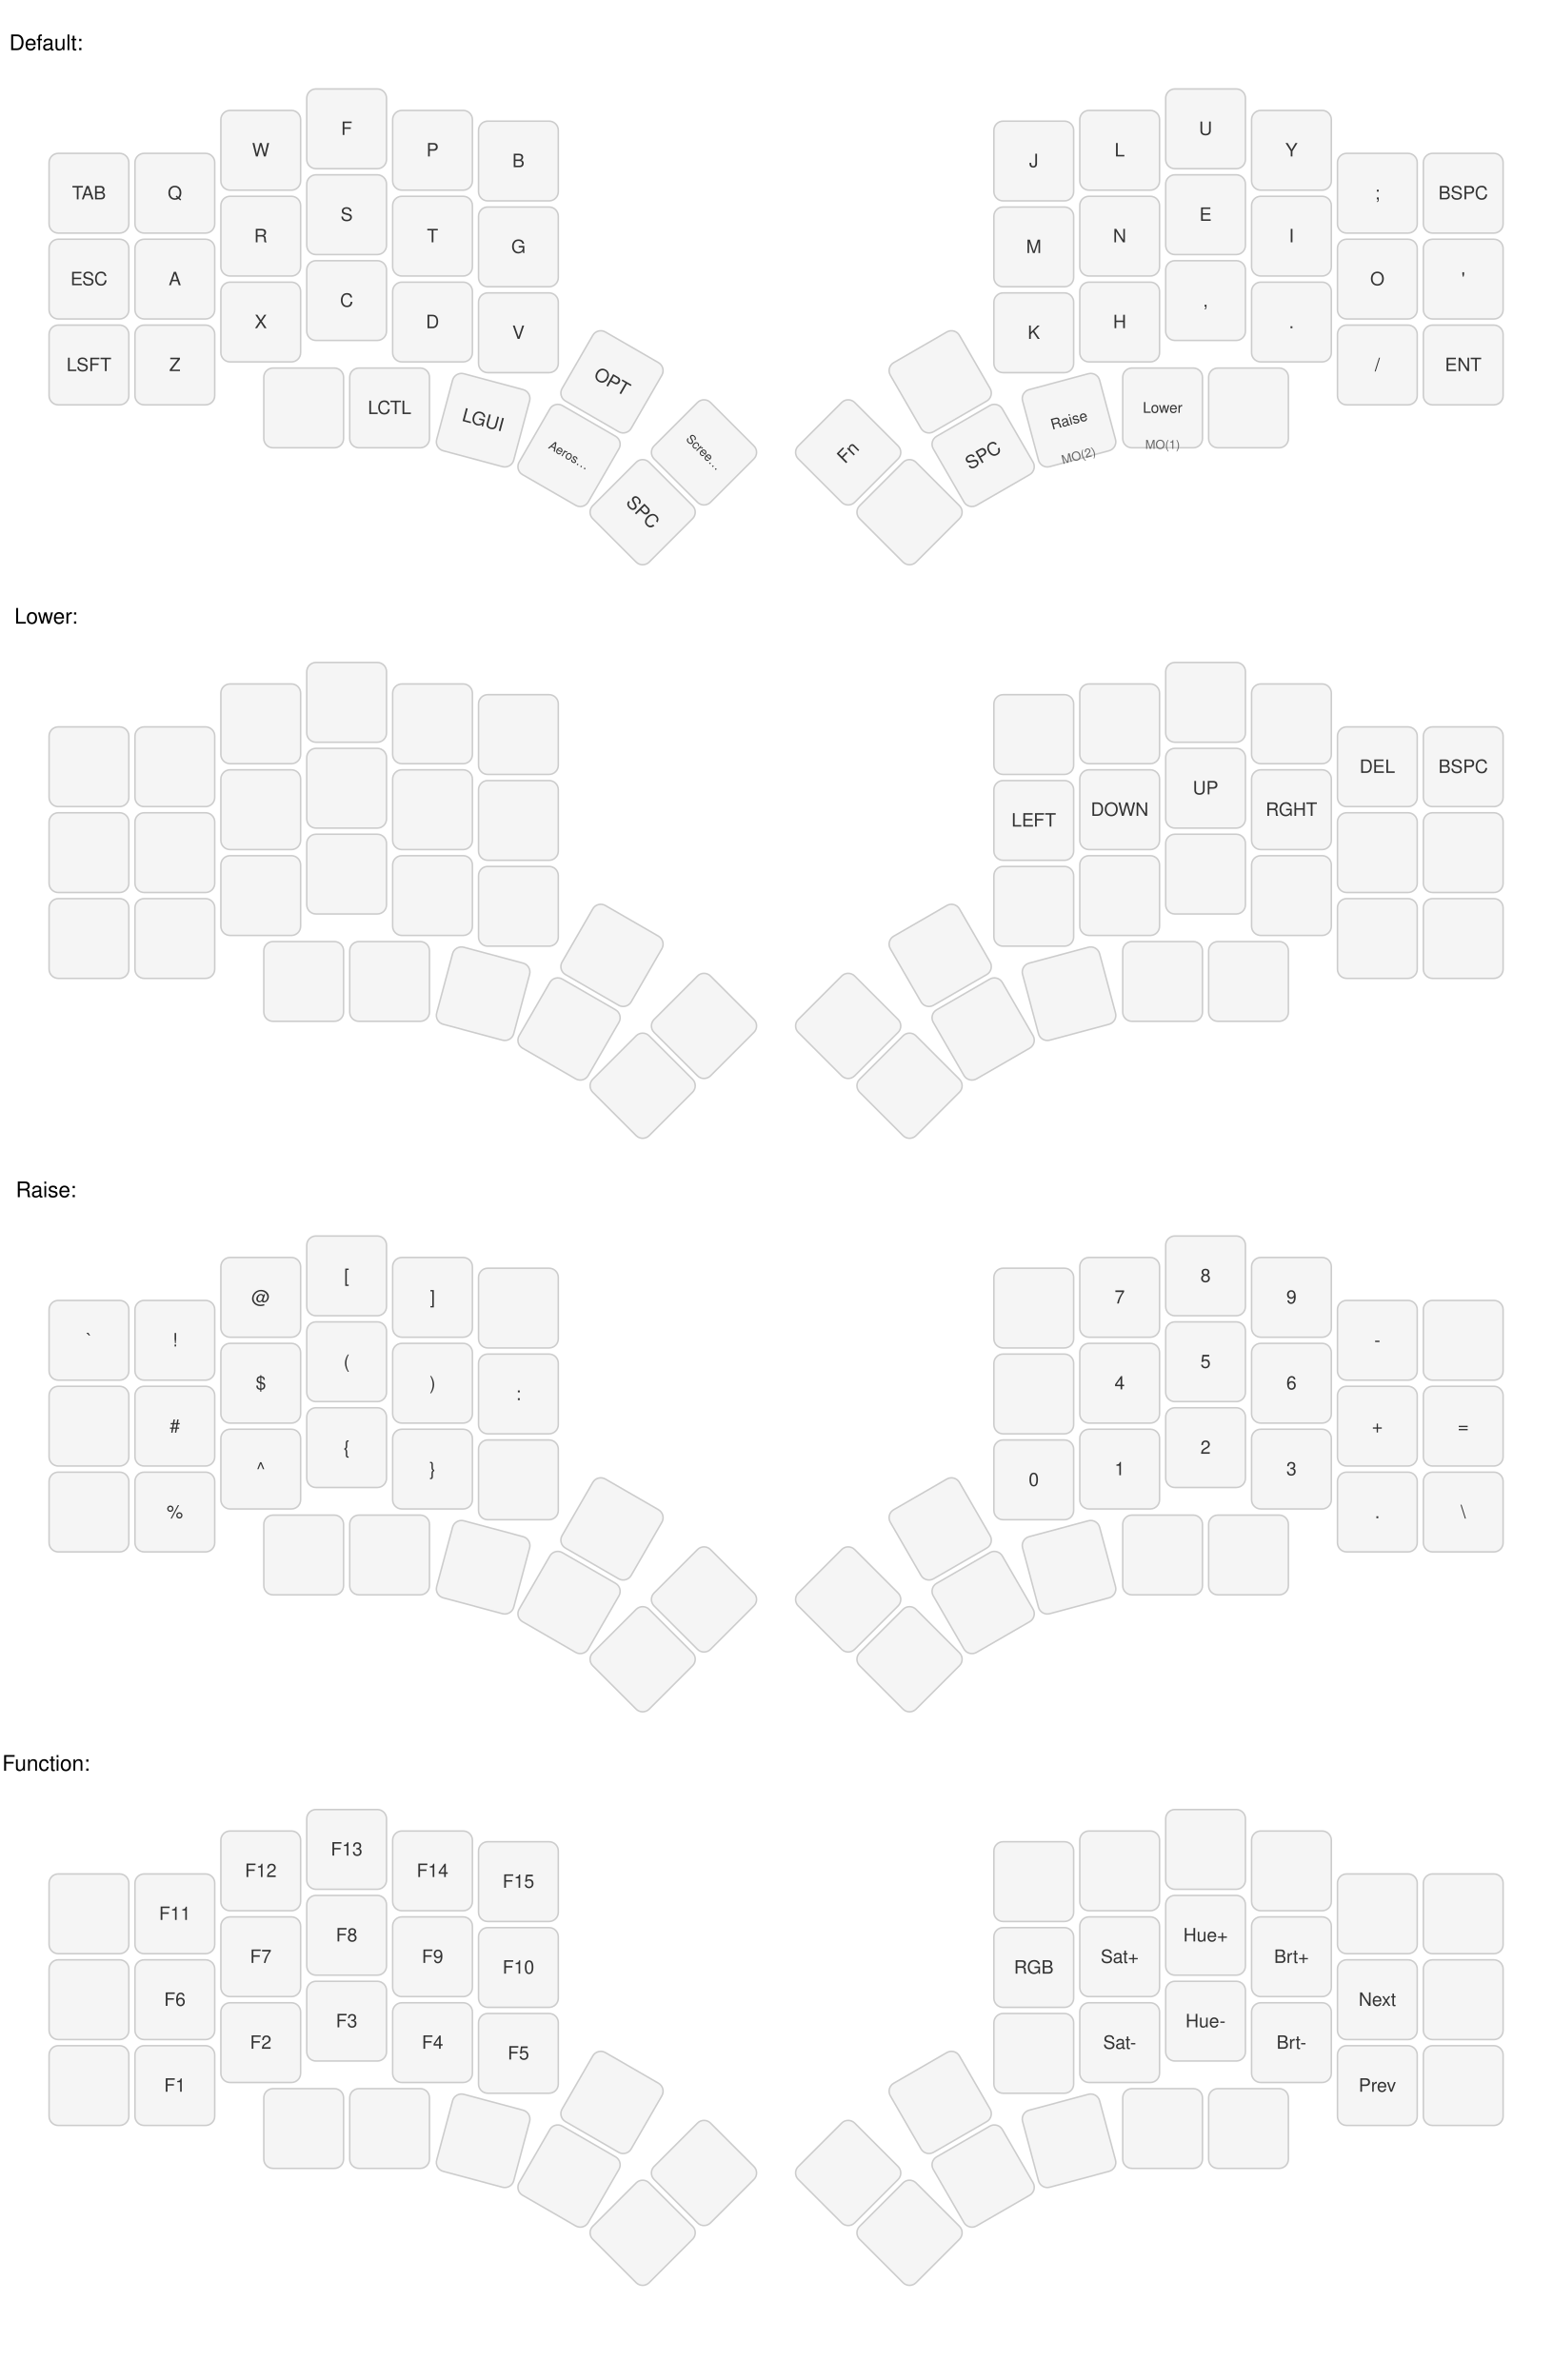
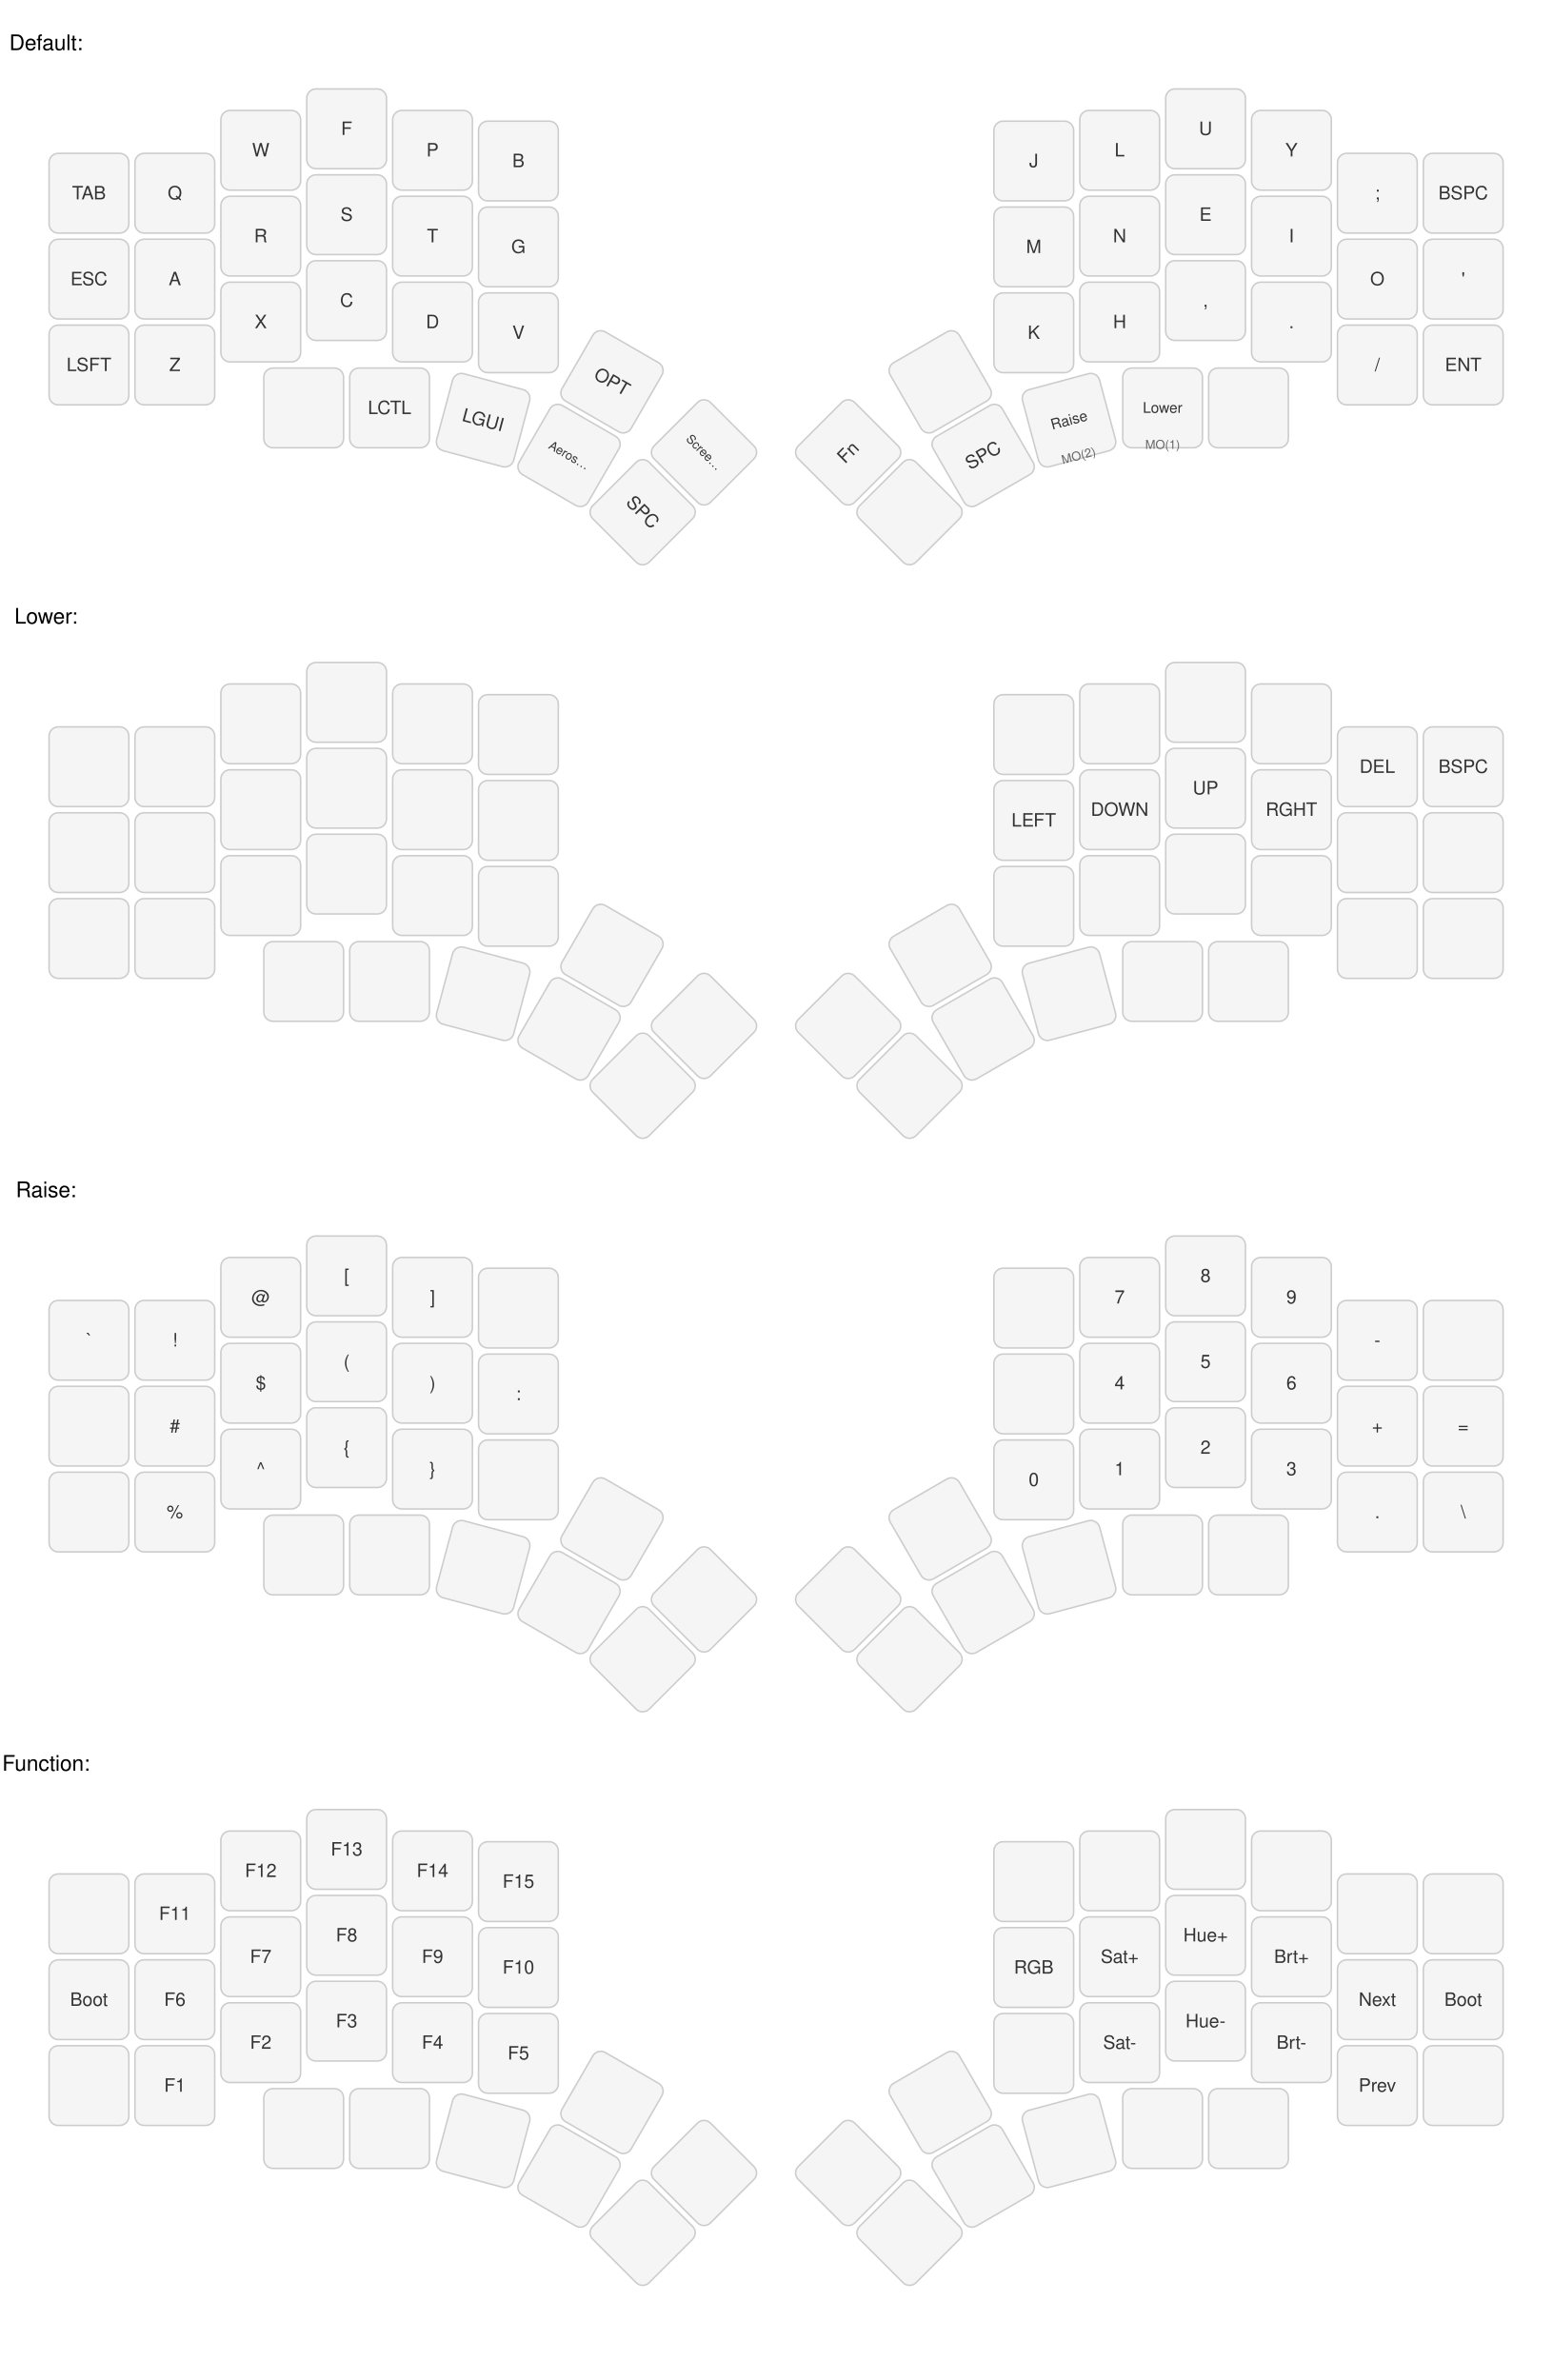
<svg xmlns="http://www.w3.org/2000/svg" width="1012" height="1552" viewBox="0 0 1012 1552" class="keymap">
  <style>svg {
  font-family: -apple-system, BlinkMacSystemFont, "SF Pro Text", "Helvetica Neue", Helvetica, Arial, sans-serif;
  font-size: 14px;
  font-kerning: normal;
  text-rendering: optimizeLegibility;
}
text { text-anchor: middle; dominant-baseline: middle; }
rect.key { fill: #f5f5f5; stroke: #cccccc; }
rect.held { fill: #a8d8ea; }
text.tap { font-size: 12px; fill: #333333; }
text.hold { font-size: 10px; fill: #666666; }
</style>
  <g transform="translate(30, 0)" class="layer-Default">
    <text x="0" y="28" class="label" id="Default">Default:</text>
    <g transform="translate(0, 56)">
      <g transform="translate(28, 70)" class="key keypos-0">
        <rect rx="6" ry="6" x="-26" y="-26" width="52" height="52" class="key" />
        <text x="0" y="0" class="key tap">TAB</text>
      </g>
      <g transform="translate(84, 70)" class="key keypos-1">
        <rect rx="6" ry="6" x="-26" y="-26" width="52" height="52" class="key" />
        <text x="0" y="0" class="key tap">Q</text>
      </g>
      <g transform="translate(140, 42)" class="key keypos-2">
        <rect rx="6" ry="6" x="-26" y="-26" width="52" height="52" class="key" />
        <text x="0" y="0" class="key tap">W</text>
      </g>
      <g transform="translate(196, 28)" class="key keypos-3">
        <rect rx="6" ry="6" x="-26" y="-26" width="52" height="52" class="key" />
        <text x="0" y="0" class="key tap">F</text>
      </g>
      <g transform="translate(252, 42)" class="key keypos-4">
        <rect rx="6" ry="6" x="-26" y="-26" width="52" height="52" class="key" />
        <text x="0" y="0" class="key tap">P</text>
      </g>
      <g transform="translate(308, 49)" class="key keypos-5">
        <rect rx="6" ry="6" x="-26" y="-26" width="52" height="52" class="key" />
        <text x="0" y="0" class="key tap">B</text>
      </g>
      <g transform="translate(644, 49)" class="key keypos-6">
        <rect rx="6" ry="6" x="-26" y="-26" width="52" height="52" class="key" />
        <text x="0" y="0" class="key tap">J</text>
      </g>
      <g transform="translate(700, 42)" class="key keypos-7">
        <rect rx="6" ry="6" x="-26" y="-26" width="52" height="52" class="key" />
        <text x="0" y="0" class="key tap">L</text>
      </g>
      <g transform="translate(756, 28)" class="key keypos-8">
        <rect rx="6" ry="6" x="-26" y="-26" width="52" height="52" class="key" />
        <text x="0" y="0" class="key tap">U</text>
      </g>
      <g transform="translate(812, 42)" class="key keypos-9">
        <rect rx="6" ry="6" x="-26" y="-26" width="52" height="52" class="key" />
        <text x="0" y="0" class="key tap">Y</text>
      </g>
      <g transform="translate(868, 70)" class="key keypos-10">
        <rect rx="6" ry="6" x="-26" y="-26" width="52" height="52" class="key" />
        <text x="0" y="0" class="key tap">;</text>
      </g>
      <g transform="translate(924, 70)" class="key keypos-11">
        <rect rx="6" ry="6" x="-26" y="-26" width="52" height="52" class="key" />
        <text x="0" y="0" class="key tap">BSPC</text>
      </g>
      <g transform="translate(28, 126)" class="key keypos-12">
        <rect rx="6" ry="6" x="-26" y="-26" width="52" height="52" class="key" />
        <text x="0" y="0" class="key tap">ESC</text>
      </g>
      <g transform="translate(84, 126)" class="key keypos-13">
        <rect rx="6" ry="6" x="-26" y="-26" width="52" height="52" class="key" />
        <text x="0" y="0" class="key tap">A</text>
      </g>
      <g transform="translate(140, 98)" class="key keypos-14">
        <rect rx="6" ry="6" x="-26" y="-26" width="52" height="52" class="key" />
        <text x="0" y="0" class="key tap">R</text>
      </g>
      <g transform="translate(196, 84)" class="key keypos-15">
        <rect rx="6" ry="6" x="-26" y="-26" width="52" height="52" class="key" />
        <text x="0" y="0" class="key tap">S</text>
      </g>
      <g transform="translate(252, 98)" class="key keypos-16">
        <rect rx="6" ry="6" x="-26" y="-26" width="52" height="52" class="key" />
        <text x="0" y="0" class="key tap">T</text>
      </g>
      <g transform="translate(308, 105)" class="key keypos-17">
        <rect rx="6" ry="6" x="-26" y="-26" width="52" height="52" class="key" />
        <text x="0" y="0" class="key tap">G</text>
      </g>
      <g transform="translate(644, 105)" class="key keypos-18">
        <rect rx="6" ry="6" x="-26" y="-26" width="52" height="52" class="key" />
        <text x="0" y="0" class="key tap">M</text>
      </g>
      <g transform="translate(700, 98)" class="key keypos-19">
        <rect rx="6" ry="6" x="-26" y="-26" width="52" height="52" class="key" />
        <text x="0" y="0" class="key tap">N</text>
      </g>
      <g transform="translate(756, 84)" class="key keypos-20">
        <rect rx="6" ry="6" x="-26" y="-26" width="52" height="52" class="key" />
        <text x="0" y="0" class="key tap">E</text>
      </g>
      <g transform="translate(812, 98)" class="key keypos-21">
        <rect rx="6" ry="6" x="-26" y="-26" width="52" height="52" class="key" />
        <text x="0" y="0" class="key tap">I</text>
      </g>
      <g transform="translate(868, 126)" class="key keypos-22">
        <rect rx="6" ry="6" x="-26" y="-26" width="52" height="52" class="key" />
        <text x="0" y="0" class="key tap">O</text>
      </g>
      <g transform="translate(924, 126)" class="key keypos-23">
        <rect rx="6" ry="6" x="-26" y="-26" width="52" height="52" class="key" />
        <text x="0" y="0" class="key tap">'</text>
      </g>
      <g transform="translate(28, 182)" class="key keypos-24">
        <rect rx="6" ry="6" x="-26" y="-26" width="52" height="52" class="key" />
        <text x="0" y="0" class="key tap">LSFT</text>
      </g>
      <g transform="translate(84, 182)" class="key keypos-25">
        <rect rx="6" ry="6" x="-26" y="-26" width="52" height="52" class="key" />
        <text x="0" y="0" class="key tap">Z</text>
      </g>
      <g transform="translate(140, 154)" class="key keypos-26">
        <rect rx="6" ry="6" x="-26" y="-26" width="52" height="52" class="key" />
        <text x="0" y="0" class="key tap">X</text>
      </g>
      <g transform="translate(196, 140)" class="key keypos-27">
        <rect rx="6" ry="6" x="-26" y="-26" width="52" height="52" class="key" />
        <text x="0" y="0" class="key tap">C</text>
      </g>
      <g transform="translate(252, 154)" class="key keypos-28">
        <rect rx="6" ry="6" x="-26" y="-26" width="52" height="52" class="key" />
        <text x="0" y="0" class="key tap">D</text>
      </g>
      <g transform="translate(308, 161)" class="key keypos-29">
        <rect rx="6" ry="6" x="-26" y="-26" width="52" height="52" class="key" />
        <text x="0" y="0" class="key tap">V</text>
      </g>
      <g transform="translate(369, 193) rotate(30.0)" class="key keypos-30">
        <rect rx="6" ry="6" x="-26" y="-26" width="52" height="52" class="key" />
        <text x="0" y="0" class="key tap">OPT</text>
      </g>
      <g transform="translate(429, 239) rotate(45.0)" class="key keypos-31">
        <rect rx="6" ry="6" x="-26" y="-26" width="52" height="52" class="key" />
        <text x="0" y="0" class="key tap">
          <tspan style="font-size: 67%">Scree…</tspan>
        </text>
      </g>
      <g transform="translate(523, 239) rotate(-45.0)" class="key keypos-32">
        <rect rx="6" ry="6" x="-26" y="-26" width="52" height="52" class="key" />
        <text x="0" y="0" class="key tap">Fn</text>
      </g>
      <g transform="translate(583, 193) rotate(-30.0)" class="key keypos-33">
        <rect rx="6" ry="6" x="-26" y="-26" width="52" height="52" class="key" />
      </g>
      <g transform="translate(644, 161)" class="key keypos-34">
        <rect rx="6" ry="6" x="-26" y="-26" width="52" height="52" class="key" />
        <text x="0" y="0" class="key tap">K</text>
      </g>
      <g transform="translate(700, 154)" class="key keypos-35">
        <rect rx="6" ry="6" x="-26" y="-26" width="52" height="52" class="key" />
        <text x="0" y="0" class="key tap">H</text>
      </g>
      <g transform="translate(756, 140)" class="key keypos-36">
        <rect rx="6" ry="6" x="-26" y="-26" width="52" height="52" class="key" />
        <text x="0" y="0" class="key tap">,</text>
      </g>
      <g transform="translate(812, 154)" class="key keypos-37">
        <rect rx="6" ry="6" x="-26" y="-26" width="52" height="52" class="key" />
        <text x="0" y="0" class="key tap">.</text>
      </g>
      <g transform="translate(868, 182)" class="key keypos-38">
        <rect rx="6" ry="6" x="-26" y="-26" width="52" height="52" class="key" />
        <text x="0" y="0" class="key tap">/</text>
      </g>
      <g transform="translate(924, 182)" class="key keypos-39">
        <rect rx="6" ry="6" x="-26" y="-26" width="52" height="52" class="key" />
        <text x="0" y="0" class="key tap">ENT</text>
      </g>
      <g transform="translate(168, 210)" class="key keypos-40">
        <rect rx="6" ry="6" x="-26" y="-26" width="52" height="52" class="key" />
      </g>
      <g transform="translate(224, 210)" class="key keypos-41">
        <rect rx="6" ry="6" x="-26" y="-26" width="52" height="52" class="key" />
        <text x="0" y="0" class="key tap">LCTL</text>
      </g>
      <g transform="translate(285, 218) rotate(15.0)" class="key keypos-42">
        <rect rx="6" ry="6" x="-26" y="-26" width="52" height="52" class="key" />
        <text x="0" y="0" class="key tap">LGUI</text>
      </g>
      <g transform="translate(341, 241) rotate(30.0)" class="key keypos-43">
        <rect rx="6" ry="6" x="-26" y="-26" width="52" height="52" class="key" />
        <text x="0" y="0" class="key tap">
          <tspan style="font-size: 67%">Aeros…</tspan>
        </text>
      </g>
      <g transform="translate(389, 278) rotate(45.0)" class="key keypos-44">
        <rect rx="6" ry="6" x="-26" y="-26" width="52" height="52" class="key" />
        <text x="0" y="0" class="key tap">SPC</text>
      </g>
      <g transform="translate(563, 278) rotate(-45.0)" class="key keypos-45">
        <rect rx="6" ry="6" x="-26" y="-26" width="52" height="52" class="key" />
      </g>
      <g transform="translate(611, 241) rotate(-30.0)" class="key keypos-46">
        <rect rx="6" ry="6" x="-26" y="-26" width="52" height="52" class="key" />
        <text x="0" y="0" class="key tap">SPC</text>
      </g>
      <g transform="translate(667, 218) rotate(-15.0)" class="key keypos-47">
        <rect rx="6" ry="6" x="-26" y="-26" width="52" height="52" class="key" />
        <a href="#Raise">
          <text x="0" y="0" class="key tap layer-activator">
            <tspan style="font-size: 80%">Raise</tspan>
          </text>
        </a>
        <text x="0" y="24" class="key hold">
          <tspan style="font-size: 80%">MO(2)</tspan>
        </text>
      </g>
      <g transform="translate(728, 210)" class="key keypos-48">
        <rect rx="6" ry="6" x="-26" y="-26" width="52" height="52" class="key" />
        <a href="#Lower">
          <text x="0" y="0" class="key tap layer-activator">
            <tspan style="font-size: 80%">Lower</tspan>
          </text>
        </a>
        <text x="0" y="24" class="key hold">
          <tspan style="font-size: 80%">MO(1)</tspan>
        </text>
      </g>
      <g transform="translate(784, 210)" class="key keypos-49">
        <rect rx="6" ry="6" x="-26" y="-26" width="52" height="52" class="key" />
      </g>
    </g>
  </g>
  <g transform="translate(30, 374)" class="layer-Lower">
    <text x="0" y="28" class="label" id="Lower">Lower:</text>
    <g transform="translate(0, 56)">
      <g transform="translate(28, 70)" class="key keypos-0">
        <rect rx="6" ry="6" x="-26" y="-26" width="52" height="52" class="key" />
      </g>
      <g transform="translate(84, 70)" class="key keypos-1">
        <rect rx="6" ry="6" x="-26" y="-26" width="52" height="52" class="key" />
      </g>
      <g transform="translate(140, 42)" class="key keypos-2">
        <rect rx="6" ry="6" x="-26" y="-26" width="52" height="52" class="key" />
      </g>
      <g transform="translate(196, 28)" class="key keypos-3">
        <rect rx="6" ry="6" x="-26" y="-26" width="52" height="52" class="key" />
      </g>
      <g transform="translate(252, 42)" class="key keypos-4">
        <rect rx="6" ry="6" x="-26" y="-26" width="52" height="52" class="key" />
      </g>
      <g transform="translate(308, 49)" class="key keypos-5">
        <rect rx="6" ry="6" x="-26" y="-26" width="52" height="52" class="key" />
      </g>
      <g transform="translate(644, 49)" class="key keypos-6">
        <rect rx="6" ry="6" x="-26" y="-26" width="52" height="52" class="key" />
      </g>
      <g transform="translate(700, 42)" class="key keypos-7">
        <rect rx="6" ry="6" x="-26" y="-26" width="52" height="52" class="key" />
      </g>
      <g transform="translate(756, 28)" class="key keypos-8">
        <rect rx="6" ry="6" x="-26" y="-26" width="52" height="52" class="key" />
      </g>
      <g transform="translate(812, 42)" class="key keypos-9">
        <rect rx="6" ry="6" x="-26" y="-26" width="52" height="52" class="key" />
      </g>
      <g transform="translate(868, 70)" class="key keypos-10">
        <rect rx="6" ry="6" x="-26" y="-26" width="52" height="52" class="key" />
        <text x="0" y="0" class="key tap">DEL</text>
      </g>
      <g transform="translate(924, 70)" class="key keypos-11">
        <rect rx="6" ry="6" x="-26" y="-26" width="52" height="52" class="key" />
        <text x="0" y="0" class="key tap">BSPC</text>
      </g>
      <g transform="translate(28, 126)" class="key keypos-12">
        <rect rx="6" ry="6" x="-26" y="-26" width="52" height="52" class="key" />
      </g>
      <g transform="translate(84, 126)" class="key keypos-13">
        <rect rx="6" ry="6" x="-26" y="-26" width="52" height="52" class="key" />
      </g>
      <g transform="translate(140, 98)" class="key keypos-14">
        <rect rx="6" ry="6" x="-26" y="-26" width="52" height="52" class="key" />
      </g>
      <g transform="translate(196, 84)" class="key keypos-15">
        <rect rx="6" ry="6" x="-26" y="-26" width="52" height="52" class="key" />
      </g>
      <g transform="translate(252, 98)" class="key keypos-16">
        <rect rx="6" ry="6" x="-26" y="-26" width="52" height="52" class="key" />
      </g>
      <g transform="translate(308, 105)" class="key keypos-17">
        <rect rx="6" ry="6" x="-26" y="-26" width="52" height="52" class="key" />
      </g>
      <g transform="translate(644, 105)" class="key keypos-18">
        <rect rx="6" ry="6" x="-26" y="-26" width="52" height="52" class="key" />
        <text x="0" y="0" class="key tap">LEFT</text>
      </g>
      <g transform="translate(700, 98)" class="key keypos-19">
        <rect rx="6" ry="6" x="-26" y="-26" width="52" height="52" class="key" />
        <text x="0" y="0" class="key tap">DOWN</text>
      </g>
      <g transform="translate(756, 84)" class="key keypos-20">
        <rect rx="6" ry="6" x="-26" y="-26" width="52" height="52" class="key" />
        <text x="0" y="0" class="key tap">UP</text>
      </g>
      <g transform="translate(812, 98)" class="key keypos-21">
        <rect rx="6" ry="6" x="-26" y="-26" width="52" height="52" class="key" />
        <text x="0" y="0" class="key tap">RGHT</text>
      </g>
      <g transform="translate(868, 126)" class="key keypos-22">
        <rect rx="6" ry="6" x="-26" y="-26" width="52" height="52" class="key" />
      </g>
      <g transform="translate(924, 126)" class="key keypos-23">
        <rect rx="6" ry="6" x="-26" y="-26" width="52" height="52" class="key" />
      </g>
      <g transform="translate(28, 182)" class="key keypos-24">
        <rect rx="6" ry="6" x="-26" y="-26" width="52" height="52" class="key" />
      </g>
      <g transform="translate(84, 182)" class="key keypos-25">
        <rect rx="6" ry="6" x="-26" y="-26" width="52" height="52" class="key" />
      </g>
      <g transform="translate(140, 154)" class="key keypos-26">
        <rect rx="6" ry="6" x="-26" y="-26" width="52" height="52" class="key" />
      </g>
      <g transform="translate(196, 140)" class="key keypos-27">
        <rect rx="6" ry="6" x="-26" y="-26" width="52" height="52" class="key" />
      </g>
      <g transform="translate(252, 154)" class="key keypos-28">
        <rect rx="6" ry="6" x="-26" y="-26" width="52" height="52" class="key" />
      </g>
      <g transform="translate(308, 161)" class="key keypos-29">
        <rect rx="6" ry="6" x="-26" y="-26" width="52" height="52" class="key" />
      </g>
      <g transform="translate(369, 193) rotate(30.0)" class="key keypos-30">
        <rect rx="6" ry="6" x="-26" y="-26" width="52" height="52" class="key" />
      </g>
      <g transform="translate(429, 239) rotate(45.0)" class="key keypos-31">
        <rect rx="6" ry="6" x="-26" y="-26" width="52" height="52" class="key" />
      </g>
      <g transform="translate(523, 239) rotate(-45.0)" class="key keypos-32">
        <rect rx="6" ry="6" x="-26" y="-26" width="52" height="52" class="key" />
      </g>
      <g transform="translate(583, 193) rotate(-30.0)" class="key keypos-33">
        <rect rx="6" ry="6" x="-26" y="-26" width="52" height="52" class="key" />
      </g>
      <g transform="translate(644, 161)" class="key keypos-34">
        <rect rx="6" ry="6" x="-26" y="-26" width="52" height="52" class="key" />
      </g>
      <g transform="translate(700, 154)" class="key keypos-35">
        <rect rx="6" ry="6" x="-26" y="-26" width="52" height="52" class="key" />
      </g>
      <g transform="translate(756, 140)" class="key keypos-36">
        <rect rx="6" ry="6" x="-26" y="-26" width="52" height="52" class="key" />
      </g>
      <g transform="translate(812, 154)" class="key keypos-37">
        <rect rx="6" ry="6" x="-26" y="-26" width="52" height="52" class="key" />
      </g>
      <g transform="translate(868, 182)" class="key keypos-38">
        <rect rx="6" ry="6" x="-26" y="-26" width="52" height="52" class="key" />
      </g>
      <g transform="translate(924, 182)" class="key keypos-39">
        <rect rx="6" ry="6" x="-26" y="-26" width="52" height="52" class="key" />
      </g>
      <g transform="translate(168, 210)" class="key keypos-40">
        <rect rx="6" ry="6" x="-26" y="-26" width="52" height="52" class="key" />
      </g>
      <g transform="translate(224, 210)" class="key keypos-41">
        <rect rx="6" ry="6" x="-26" y="-26" width="52" height="52" class="key" />
      </g>
      <g transform="translate(285, 218) rotate(15.0)" class="key keypos-42">
        <rect rx="6" ry="6" x="-26" y="-26" width="52" height="52" class="key" />
      </g>
      <g transform="translate(341, 241) rotate(30.0)" class="key keypos-43">
        <rect rx="6" ry="6" x="-26" y="-26" width="52" height="52" class="key" />
      </g>
      <g transform="translate(389, 278) rotate(45.0)" class="key keypos-44">
        <rect rx="6" ry="6" x="-26" y="-26" width="52" height="52" class="key" />
      </g>
      <g transform="translate(563, 278) rotate(-45.0)" class="key keypos-45">
        <rect rx="6" ry="6" x="-26" y="-26" width="52" height="52" class="key" />
      </g>
      <g transform="translate(611, 241) rotate(-30.0)" class="key keypos-46">
        <rect rx="6" ry="6" x="-26" y="-26" width="52" height="52" class="key" />
      </g>
      <g transform="translate(667, 218) rotate(-15.0)" class="key keypos-47">
        <rect rx="6" ry="6" x="-26" y="-26" width="52" height="52" class="key" />
      </g>
      <g transform="translate(728, 210)" class="key keypos-48">
        <rect rx="6" ry="6" x="-26" y="-26" width="52" height="52" class="key" />
      </g>
      <g transform="translate(784, 210)" class="key keypos-49">
        <rect rx="6" ry="6" x="-26" y="-26" width="52" height="52" class="key" />
      </g>
    </g>
  </g>
  <g transform="translate(30, 748)" class="layer-Raise">
    <text x="0" y="28" class="label" id="Raise">Raise:</text>
    <g transform="translate(0, 56)">
      <g transform="translate(28, 70)" class="key keypos-0">
        <rect rx="6" ry="6" x="-26" y="-26" width="52" height="52" class="key" />
        <text x="0" y="0" class="key tap">`</text>
      </g>
      <g transform="translate(84, 70)" class="key keypos-1">
        <rect rx="6" ry="6" x="-26" y="-26" width="52" height="52" class="key" />
        <text x="0" y="0" class="key tap">!</text>
      </g>
      <g transform="translate(140, 42)" class="key keypos-2">
        <rect rx="6" ry="6" x="-26" y="-26" width="52" height="52" class="key" />
        <text x="0" y="0" class="key tap">@</text>
      </g>
      <g transform="translate(196, 28)" class="key keypos-3">
        <rect rx="6" ry="6" x="-26" y="-26" width="52" height="52" class="key" />
        <text x="0" y="0" class="key tap">[</text>
      </g>
      <g transform="translate(252, 42)" class="key keypos-4">
        <rect rx="6" ry="6" x="-26" y="-26" width="52" height="52" class="key" />
        <text x="0" y="0" class="key tap">]</text>
      </g>
      <g transform="translate(308, 49)" class="key keypos-5">
        <rect rx="6" ry="6" x="-26" y="-26" width="52" height="52" class="key" />
      </g>
      <g transform="translate(644, 49)" class="key keypos-6">
        <rect rx="6" ry="6" x="-26" y="-26" width="52" height="52" class="key" />
      </g>
      <g transform="translate(700, 42)" class="key keypos-7">
        <rect rx="6" ry="6" x="-26" y="-26" width="52" height="52" class="key" />
        <text x="0" y="0" class="key tap">7</text>
      </g>
      <g transform="translate(756, 28)" class="key keypos-8">
        <rect rx="6" ry="6" x="-26" y="-26" width="52" height="52" class="key" />
        <text x="0" y="0" class="key tap">8</text>
      </g>
      <g transform="translate(812, 42)" class="key keypos-9">
        <rect rx="6" ry="6" x="-26" y="-26" width="52" height="52" class="key" />
        <text x="0" y="0" class="key tap">9</text>
      </g>
      <g transform="translate(868, 70)" class="key keypos-10">
        <rect rx="6" ry="6" x="-26" y="-26" width="52" height="52" class="key" />
        <text x="0" y="0" class="key tap">-</text>
      </g>
      <g transform="translate(924, 70)" class="key keypos-11">
        <rect rx="6" ry="6" x="-26" y="-26" width="52" height="52" class="key" />
      </g>
      <g transform="translate(28, 126)" class="key keypos-12">
        <rect rx="6" ry="6" x="-26" y="-26" width="52" height="52" class="key" />
      </g>
      <g transform="translate(84, 126)" class="key keypos-13">
        <rect rx="6" ry="6" x="-26" y="-26" width="52" height="52" class="key" />
        <text x="0" y="0" class="key tap">#</text>
      </g>
      <g transform="translate(140, 98)" class="key keypos-14">
        <rect rx="6" ry="6" x="-26" y="-26" width="52" height="52" class="key" />
        <text x="0" y="0" class="key tap">$</text>
      </g>
      <g transform="translate(196, 84)" class="key keypos-15">
        <rect rx="6" ry="6" x="-26" y="-26" width="52" height="52" class="key" />
        <text x="0" y="0" class="key tap">(</text>
      </g>
      <g transform="translate(252, 98)" class="key keypos-16">
        <rect rx="6" ry="6" x="-26" y="-26" width="52" height="52" class="key" />
        <text x="0" y="0" class="key tap">)</text>
      </g>
      <g transform="translate(308, 105)" class="key keypos-17">
        <rect rx="6" ry="6" x="-26" y="-26" width="52" height="52" class="key" />
        <text x="0" y="0" class="key tap">:</text>
      </g>
      <g transform="translate(644, 105)" class="key keypos-18">
        <rect rx="6" ry="6" x="-26" y="-26" width="52" height="52" class="key" />
      </g>
      <g transform="translate(700, 98)" class="key keypos-19">
        <rect rx="6" ry="6" x="-26" y="-26" width="52" height="52" class="key" />
        <text x="0" y="0" class="key tap">4</text>
      </g>
      <g transform="translate(756, 84)" class="key keypos-20">
        <rect rx="6" ry="6" x="-26" y="-26" width="52" height="52" class="key" />
        <text x="0" y="0" class="key tap">5</text>
      </g>
      <g transform="translate(812, 98)" class="key keypos-21">
        <rect rx="6" ry="6" x="-26" y="-26" width="52" height="52" class="key" />
        <text x="0" y="0" class="key tap">6</text>
      </g>
      <g transform="translate(868, 126)" class="key keypos-22">
        <rect rx="6" ry="6" x="-26" y="-26" width="52" height="52" class="key" />
        <text x="0" y="0" class="key tap">+</text>
      </g>
      <g transform="translate(924, 126)" class="key keypos-23">
        <rect rx="6" ry="6" x="-26" y="-26" width="52" height="52" class="key" />
        <text x="0" y="0" class="key tap">=</text>
      </g>
      <g transform="translate(28, 182)" class="key keypos-24">
        <rect rx="6" ry="6" x="-26" y="-26" width="52" height="52" class="key" />
      </g>
      <g transform="translate(84, 182)" class="key keypos-25">
        <rect rx="6" ry="6" x="-26" y="-26" width="52" height="52" class="key" />
        <text x="0" y="0" class="key tap">%</text>
      </g>
      <g transform="translate(140, 154)" class="key keypos-26">
        <rect rx="6" ry="6" x="-26" y="-26" width="52" height="52" class="key" />
        <text x="0" y="0" class="key tap">^</text>
      </g>
      <g transform="translate(196, 140)" class="key keypos-27">
        <rect rx="6" ry="6" x="-26" y="-26" width="52" height="52" class="key" />
        <text x="0" y="0" class="key tap">{</text>
      </g>
      <g transform="translate(252, 154)" class="key keypos-28">
        <rect rx="6" ry="6" x="-26" y="-26" width="52" height="52" class="key" />
        <text x="0" y="0" class="key tap">}</text>
      </g>
      <g transform="translate(308, 161)" class="key keypos-29">
        <rect rx="6" ry="6" x="-26" y="-26" width="52" height="52" class="key" />
      </g>
      <g transform="translate(369, 193) rotate(30.0)" class="key keypos-30">
        <rect rx="6" ry="6" x="-26" y="-26" width="52" height="52" class="key" />
      </g>
      <g transform="translate(429, 239) rotate(45.0)" class="key keypos-31">
        <rect rx="6" ry="6" x="-26" y="-26" width="52" height="52" class="key" />
      </g>
      <g transform="translate(523, 239) rotate(-45.0)" class="key keypos-32">
        <rect rx="6" ry="6" x="-26" y="-26" width="52" height="52" class="key" />
      </g>
      <g transform="translate(583, 193) rotate(-30.0)" class="key keypos-33">
        <rect rx="6" ry="6" x="-26" y="-26" width="52" height="52" class="key" />
      </g>
      <g transform="translate(644, 161)" class="key keypos-34">
        <rect rx="6" ry="6" x="-26" y="-26" width="52" height="52" class="key" />
        <text x="0" y="0" class="key tap">0</text>
      </g>
      <g transform="translate(700, 154)" class="key keypos-35">
        <rect rx="6" ry="6" x="-26" y="-26" width="52" height="52" class="key" />
        <text x="0" y="0" class="key tap">1</text>
      </g>
      <g transform="translate(756, 140)" class="key keypos-36">
        <rect rx="6" ry="6" x="-26" y="-26" width="52" height="52" class="key" />
        <text x="0" y="0" class="key tap">2</text>
      </g>
      <g transform="translate(812, 154)" class="key keypos-37">
        <rect rx="6" ry="6" x="-26" y="-26" width="52" height="52" class="key" />
        <text x="0" y="0" class="key tap">3</text>
      </g>
      <g transform="translate(868, 182)" class="key keypos-38">
        <rect rx="6" ry="6" x="-26" y="-26" width="52" height="52" class="key" />
        <text x="0" y="0" class="key tap">.</text>
      </g>
      <g transform="translate(924, 182)" class="key keypos-39">
        <rect rx="6" ry="6" x="-26" y="-26" width="52" height="52" class="key" />
        <text x="0" y="0" class="key tap">\</text>
      </g>
      <g transform="translate(168, 210)" class="key keypos-40">
        <rect rx="6" ry="6" x="-26" y="-26" width="52" height="52" class="key" />
      </g>
      <g transform="translate(224, 210)" class="key keypos-41">
        <rect rx="6" ry="6" x="-26" y="-26" width="52" height="52" class="key" />
      </g>
      <g transform="translate(285, 218) rotate(15.0)" class="key keypos-42">
        <rect rx="6" ry="6" x="-26" y="-26" width="52" height="52" class="key" />
      </g>
      <g transform="translate(341, 241) rotate(30.0)" class="key keypos-43">
        <rect rx="6" ry="6" x="-26" y="-26" width="52" height="52" class="key" />
      </g>
      <g transform="translate(389, 278) rotate(45.0)" class="key keypos-44">
        <rect rx="6" ry="6" x="-26" y="-26" width="52" height="52" class="key" />
      </g>
      <g transform="translate(563, 278) rotate(-45.0)" class="key keypos-45">
        <rect rx="6" ry="6" x="-26" y="-26" width="52" height="52" class="key" />
      </g>
      <g transform="translate(611, 241) rotate(-30.0)" class="key keypos-46">
        <rect rx="6" ry="6" x="-26" y="-26" width="52" height="52" class="key" />
      </g>
      <g transform="translate(667, 218) rotate(-15.0)" class="key keypos-47">
        <rect rx="6" ry="6" x="-26" y="-26" width="52" height="52" class="key" />
      </g>
      <g transform="translate(728, 210)" class="key keypos-48">
        <rect rx="6" ry="6" x="-26" y="-26" width="52" height="52" class="key" />
      </g>
      <g transform="translate(784, 210)" class="key keypos-49">
        <rect rx="6" ry="6" x="-26" y="-26" width="52" height="52" class="key" />
      </g>
    </g>
  </g>
  <g transform="translate(30, 1122)" class="layer-Function">
    <text x="0" y="28" class="label" id="Function">Function:</text>
    <g transform="translate(0, 56)">
      <g transform="translate(28, 70)" class="key keypos-0">
        <rect rx="6" ry="6" x="-26" y="-26" width="52" height="52" class="key" />
      </g>
      <g transform="translate(84, 70)" class="key keypos-1">
        <rect rx="6" ry="6" x="-26" y="-26" width="52" height="52" class="key" />
        <text x="0" y="0" class="key tap">F11</text>
      </g>
      <g transform="translate(140, 42)" class="key keypos-2">
        <rect rx="6" ry="6" x="-26" y="-26" width="52" height="52" class="key" />
        <text x="0" y="0" class="key tap">F12</text>
      </g>
      <g transform="translate(196, 28)" class="key keypos-3">
        <rect rx="6" ry="6" x="-26" y="-26" width="52" height="52" class="key" />
        <text x="0" y="0" class="key tap">F13</text>
      </g>
      <g transform="translate(252, 42)" class="key keypos-4">
        <rect rx="6" ry="6" x="-26" y="-26" width="52" height="52" class="key" />
        <text x="0" y="0" class="key tap">F14</text>
      </g>
      <g transform="translate(308, 49)" class="key keypos-5">
        <rect rx="6" ry="6" x="-26" y="-26" width="52" height="52" class="key" />
        <text x="0" y="0" class="key tap">F15</text>
      </g>
      <g transform="translate(644, 49)" class="key keypos-6">
        <rect rx="6" ry="6" x="-26" y="-26" width="52" height="52" class="key" />
      </g>
      <g transform="translate(700, 42)" class="key keypos-7">
        <rect rx="6" ry="6" x="-26" y="-26" width="52" height="52" class="key" />
      </g>
      <g transform="translate(756, 28)" class="key keypos-8">
        <rect rx="6" ry="6" x="-26" y="-26" width="52" height="52" class="key" />
      </g>
      <g transform="translate(812, 42)" class="key keypos-9">
        <rect rx="6" ry="6" x="-26" y="-26" width="52" height="52" class="key" />
      </g>
      <g transform="translate(868, 70)" class="key keypos-10">
        <rect rx="6" ry="6" x="-26" y="-26" width="52" height="52" class="key" />
      </g>
      <g transform="translate(924, 70)" class="key keypos-11">
        <rect rx="6" ry="6" x="-26" y="-26" width="52" height="52" class="key" />
      </g>
      <g transform="translate(28, 126)" class="key keypos-12">
        <rect rx="6" ry="6" x="-26" y="-26" width="52" height="52" class="key" />
+         <text x="0" y="0" class="key tap">Boot</text>
      </g>
      <g transform="translate(84, 126)" class="key keypos-13">
        <rect rx="6" ry="6" x="-26" y="-26" width="52" height="52" class="key" />
        <text x="0" y="0" class="key tap">F6</text>
      </g>
      <g transform="translate(140, 98)" class="key keypos-14">
        <rect rx="6" ry="6" x="-26" y="-26" width="52" height="52" class="key" />
        <text x="0" y="0" class="key tap">F7</text>
      </g>
      <g transform="translate(196, 84)" class="key keypos-15">
        <rect rx="6" ry="6" x="-26" y="-26" width="52" height="52" class="key" />
        <text x="0" y="0" class="key tap">F8</text>
      </g>
      <g transform="translate(252, 98)" class="key keypos-16">
        <rect rx="6" ry="6" x="-26" y="-26" width="52" height="52" class="key" />
        <text x="0" y="0" class="key tap">F9</text>
      </g>
      <g transform="translate(308, 105)" class="key keypos-17">
        <rect rx="6" ry="6" x="-26" y="-26" width="52" height="52" class="key" />
        <text x="0" y="0" class="key tap">F10</text>
      </g>
      <g transform="translate(644, 105)" class="key keypos-18">
        <rect rx="6" ry="6" x="-26" y="-26" width="52" height="52" class="key" />
        <text x="0" y="0" class="key tap">RGB</text>
      </g>
      <g transform="translate(700, 98)" class="key keypos-19">
        <rect rx="6" ry="6" x="-26" y="-26" width="52" height="52" class="key" />
        <text x="0" y="0" class="key tap">Sat+</text>
      </g>
      <g transform="translate(756, 84)" class="key keypos-20">
        <rect rx="6" ry="6" x="-26" y="-26" width="52" height="52" class="key" />
        <text x="0" y="0" class="key tap">Hue+</text>
      </g>
      <g transform="translate(812, 98)" class="key keypos-21">
        <rect rx="6" ry="6" x="-26" y="-26" width="52" height="52" class="key" />
        <text x="0" y="0" class="key tap">Brt+</text>
      </g>
      <g transform="translate(868, 126)" class="key keypos-22">
        <rect rx="6" ry="6" x="-26" y="-26" width="52" height="52" class="key" />
        <text x="0" y="0" class="key tap">Next</text>
      </g>
      <g transform="translate(924, 126)" class="key keypos-23">
        <rect rx="6" ry="6" x="-26" y="-26" width="52" height="52" class="key" />
+         <text x="0" y="0" class="key tap">Boot</text>
      </g>
      <g transform="translate(28, 182)" class="key keypos-24">
        <rect rx="6" ry="6" x="-26" y="-26" width="52" height="52" class="key" />
      </g>
      <g transform="translate(84, 182)" class="key keypos-25">
        <rect rx="6" ry="6" x="-26" y="-26" width="52" height="52" class="key" />
        <text x="0" y="0" class="key tap">F1</text>
      </g>
      <g transform="translate(140, 154)" class="key keypos-26">
        <rect rx="6" ry="6" x="-26" y="-26" width="52" height="52" class="key" />
        <text x="0" y="0" class="key tap">F2</text>
      </g>
      <g transform="translate(196, 140)" class="key keypos-27">
        <rect rx="6" ry="6" x="-26" y="-26" width="52" height="52" class="key" />
        <text x="0" y="0" class="key tap">F3</text>
      </g>
      <g transform="translate(252, 154)" class="key keypos-28">
        <rect rx="6" ry="6" x="-26" y="-26" width="52" height="52" class="key" />
        <text x="0" y="0" class="key tap">F4</text>
      </g>
      <g transform="translate(308, 161)" class="key keypos-29">
        <rect rx="6" ry="6" x="-26" y="-26" width="52" height="52" class="key" />
        <text x="0" y="0" class="key tap">F5</text>
      </g>
      <g transform="translate(369, 193) rotate(30.0)" class="key keypos-30">
        <rect rx="6" ry="6" x="-26" y="-26" width="52" height="52" class="key" />
      </g>
      <g transform="translate(429, 239) rotate(45.0)" class="key keypos-31">
        <rect rx="6" ry="6" x="-26" y="-26" width="52" height="52" class="key" />
      </g>
      <g transform="translate(523, 239) rotate(-45.0)" class="key keypos-32">
        <rect rx="6" ry="6" x="-26" y="-26" width="52" height="52" class="key" />
      </g>
      <g transform="translate(583, 193) rotate(-30.0)" class="key keypos-33">
        <rect rx="6" ry="6" x="-26" y="-26" width="52" height="52" class="key" />
      </g>
      <g transform="translate(644, 161)" class="key keypos-34">
        <rect rx="6" ry="6" x="-26" y="-26" width="52" height="52" class="key" />
      </g>
      <g transform="translate(700, 154)" class="key keypos-35">
        <rect rx="6" ry="6" x="-26" y="-26" width="52" height="52" class="key" />
        <text x="0" y="0" class="key tap">Sat-</text>
      </g>
      <g transform="translate(756, 140)" class="key keypos-36">
        <rect rx="6" ry="6" x="-26" y="-26" width="52" height="52" class="key" />
        <text x="0" y="0" class="key tap">Hue-</text>
      </g>
      <g transform="translate(812, 154)" class="key keypos-37">
        <rect rx="6" ry="6" x="-26" y="-26" width="52" height="52" class="key" />
        <text x="0" y="0" class="key tap">Brt-</text>
      </g>
      <g transform="translate(868, 182)" class="key keypos-38">
        <rect rx="6" ry="6" x="-26" y="-26" width="52" height="52" class="key" />
        <text x="0" y="0" class="key tap">Prev</text>
      </g>
      <g transform="translate(924, 182)" class="key keypos-39">
        <rect rx="6" ry="6" x="-26" y="-26" width="52" height="52" class="key" />
      </g>
      <g transform="translate(168, 210)" class="key keypos-40">
        <rect rx="6" ry="6" x="-26" y="-26" width="52" height="52" class="key" />
      </g>
      <g transform="translate(224, 210)" class="key keypos-41">
        <rect rx="6" ry="6" x="-26" y="-26" width="52" height="52" class="key" />
      </g>
      <g transform="translate(285, 218) rotate(15.0)" class="key keypos-42">
        <rect rx="6" ry="6" x="-26" y="-26" width="52" height="52" class="key" />
      </g>
      <g transform="translate(341, 241) rotate(30.0)" class="key keypos-43">
        <rect rx="6" ry="6" x="-26" y="-26" width="52" height="52" class="key" />
      </g>
      <g transform="translate(389, 278) rotate(45.0)" class="key keypos-44">
        <rect rx="6" ry="6" x="-26" y="-26" width="52" height="52" class="key" />
      </g>
      <g transform="translate(563, 278) rotate(-45.0)" class="key keypos-45">
        <rect rx="6" ry="6" x="-26" y="-26" width="52" height="52" class="key" />
      </g>
      <g transform="translate(611, 241) rotate(-30.0)" class="key keypos-46">
        <rect rx="6" ry="6" x="-26" y="-26" width="52" height="52" class="key" />
      </g>
      <g transform="translate(667, 218) rotate(-15.0)" class="key keypos-47">
        <rect rx="6" ry="6" x="-26" y="-26" width="52" height="52" class="key" />
      </g>
      <g transform="translate(728, 210)" class="key keypos-48">
        <rect rx="6" ry="6" x="-26" y="-26" width="52" height="52" class="key" />
      </g>
      <g transform="translate(784, 210)" class="key keypos-49">
        <rect rx="6" ry="6" x="-26" y="-26" width="52" height="52" class="key" />
      </g>
    </g>
  </g>
</svg>
